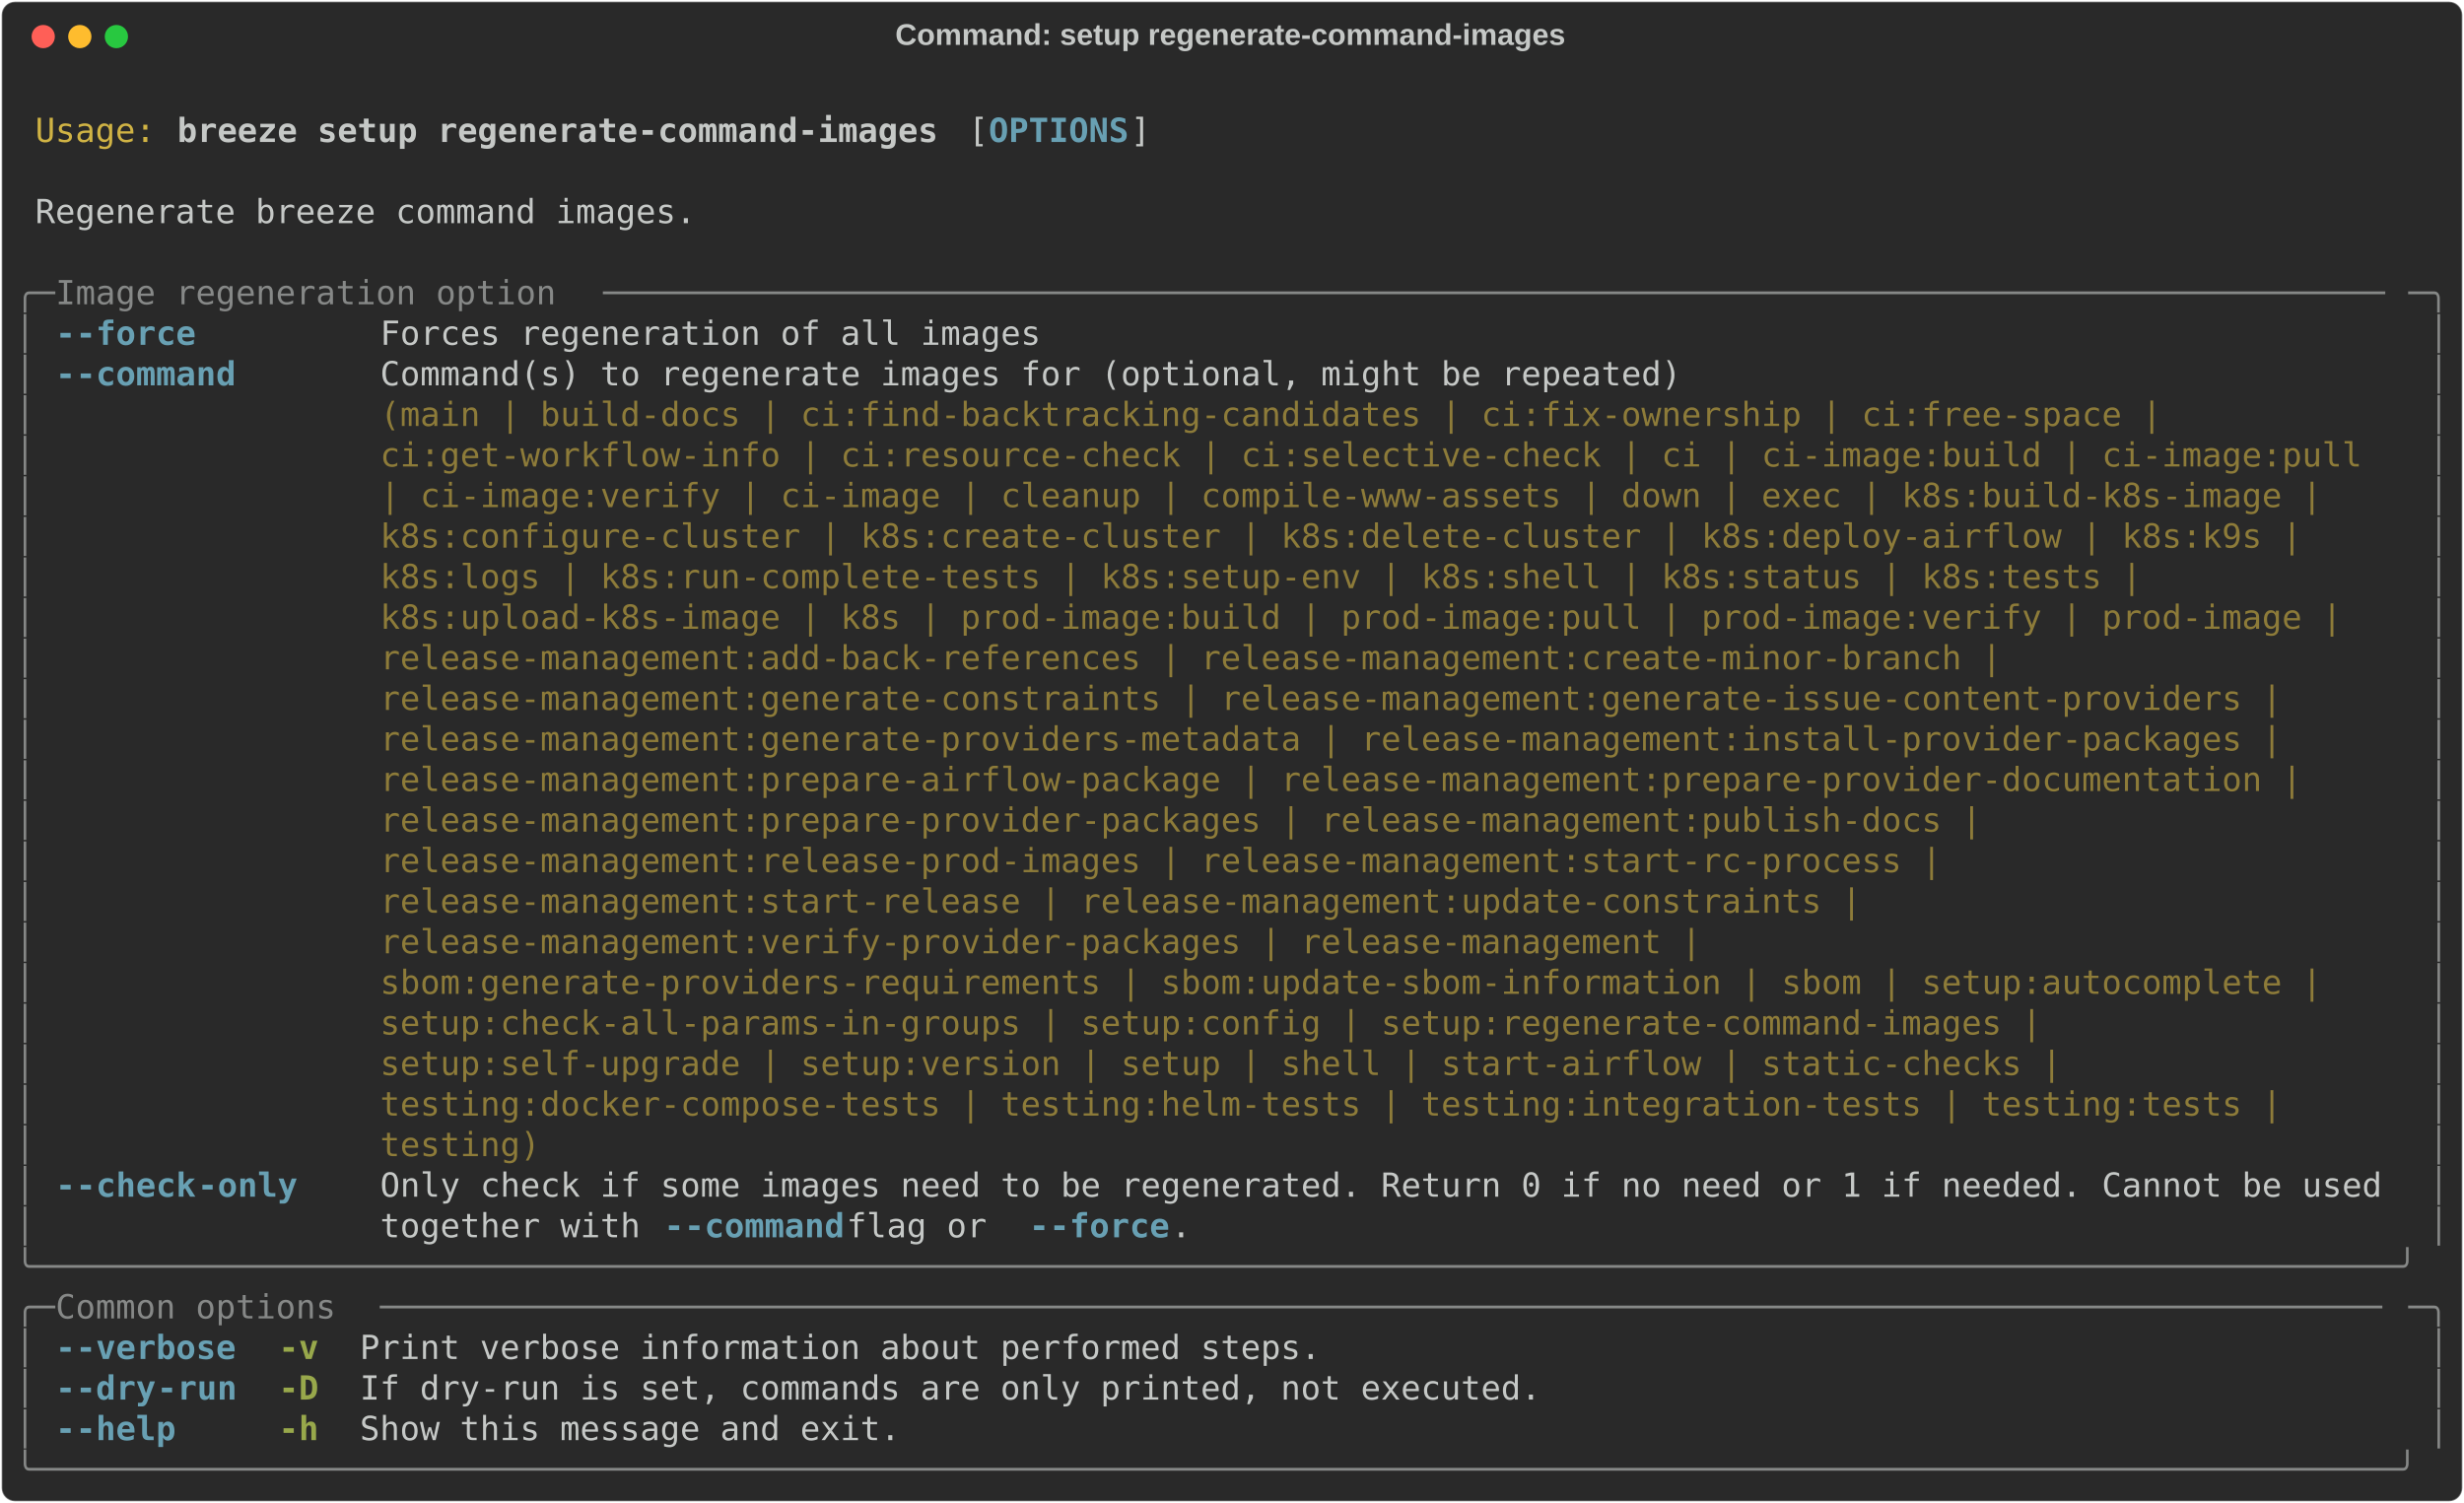
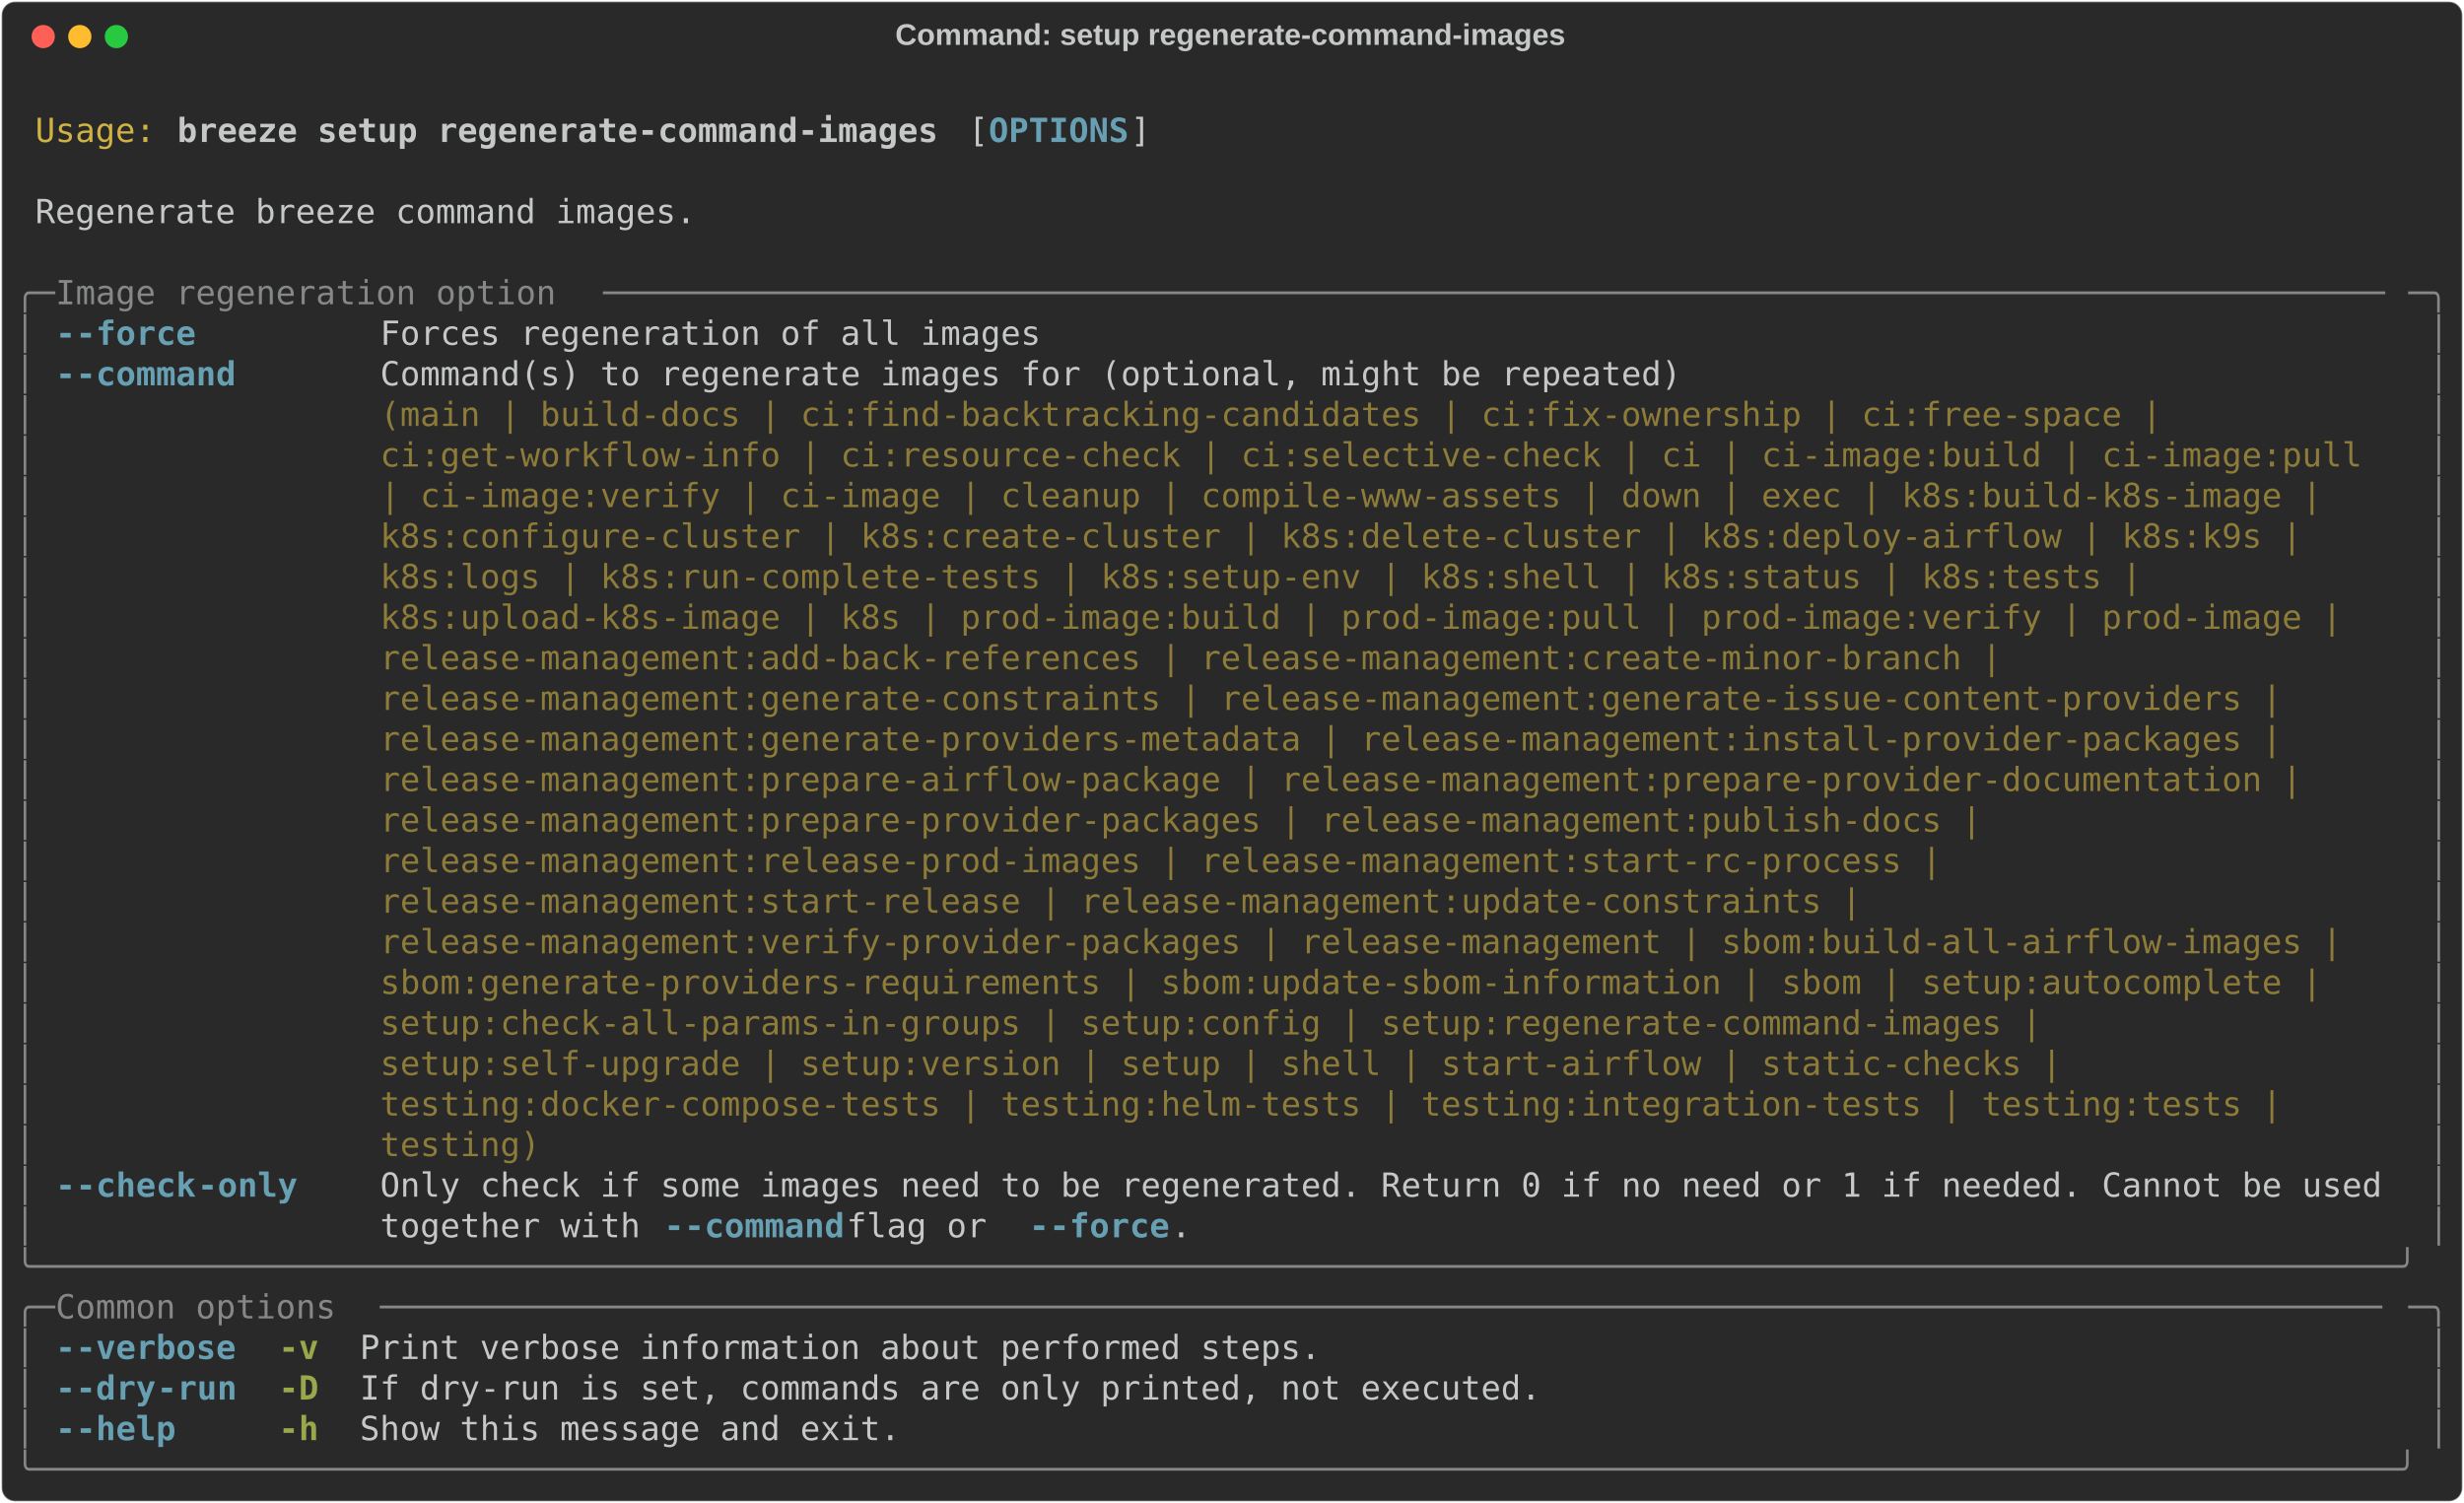
<svg xmlns="http://www.w3.org/2000/svg" class="rich-terminal" viewBox="0 0 1482 904.0">
  <style>

    @font-face {
        font-family: "Fira Code";
        src: local("FiraCode-Regular"),
                url("https://cdnjs.cloudflare.com/ajax/libs/firacode/6.2.0/woff2/FiraCode-Regular.woff2") format("woff2"),
                url("https://cdnjs.cloudflare.com/ajax/libs/firacode/6.2.0/woff/FiraCode-Regular.woff") format("woff");
        font-style: normal;
        font-weight: 400;
    }
    @font-face {
        font-family: "Fira Code";
        src: local("FiraCode-Bold"),
                url("https://cdnjs.cloudflare.com/ajax/libs/firacode/6.2.0/woff2/FiraCode-Bold.woff2") format("woff2"),
                url("https://cdnjs.cloudflare.com/ajax/libs/firacode/6.2.0/woff/FiraCode-Bold.woff") format("woff");
        font-style: bold;
        font-weight: 700;
    }

    .breeze-setup-regenerate-command-images-matrix {
        font-family: Fira Code, monospace;
        font-size: 20px;
        line-height: 24.4px;
        font-variant-east-asian: full-width;
    }

    .breeze-setup-regenerate-command-images-title {
        font-size: 18px;
        font-weight: bold;
        font-family: arial;
    }

    .breeze-setup-regenerate-command-images-r1 { fill: #c5c8c6 }
.breeze-setup-regenerate-command-images-r2 { fill: #d0b344 }
.breeze-setup-regenerate-command-images-r3 { fill: #c5c8c6;font-weight: bold }
.breeze-setup-regenerate-command-images-r4 { fill: #68a0b3;font-weight: bold }
.breeze-setup-regenerate-command-images-r5 { fill: #868887 }
.breeze-setup-regenerate-command-images-r6 { fill: #8d7b39 }
.breeze-setup-regenerate-command-images-r7 { fill: #98a84b;font-weight: bold }
    </style>
  <defs>
    <clipPath id="breeze-setup-regenerate-command-images-clip-terminal">
      <rect x="0" y="0" width="1463.0" height="853.0" />
    </clipPath>
    <clipPath id="breeze-setup-regenerate-command-images-line-0">
      <rect x="0" y="1.5" width="1464" height="24.65" />
    </clipPath>
    <clipPath id="breeze-setup-regenerate-command-images-line-1">
      <rect x="0" y="25.9" width="1464" height="24.65" />
    </clipPath>
    <clipPath id="breeze-setup-regenerate-command-images-line-2">
      <rect x="0" y="50.3" width="1464" height="24.65" />
    </clipPath>
    <clipPath id="breeze-setup-regenerate-command-images-line-3">
      <rect x="0" y="74.7" width="1464" height="24.65" />
    </clipPath>
    <clipPath id="breeze-setup-regenerate-command-images-line-4">
      <rect x="0" y="99.1" width="1464" height="24.65" />
    </clipPath>
    <clipPath id="breeze-setup-regenerate-command-images-line-5">
      <rect x="0" y="123.5" width="1464" height="24.65" />
    </clipPath>
    <clipPath id="breeze-setup-regenerate-command-images-line-6">
      <rect x="0" y="147.9" width="1464" height="24.65" />
    </clipPath>
    <clipPath id="breeze-setup-regenerate-command-images-line-7">
      <rect x="0" y="172.3" width="1464" height="24.65" />
    </clipPath>
    <clipPath id="breeze-setup-regenerate-command-images-line-8">
      <rect x="0" y="196.7" width="1464" height="24.65" />
    </clipPath>
    <clipPath id="breeze-setup-regenerate-command-images-line-9">
      <rect x="0" y="221.1" width="1464" height="24.65" />
    </clipPath>
    <clipPath id="breeze-setup-regenerate-command-images-line-10">
      <rect x="0" y="245.5" width="1464" height="24.65" />
    </clipPath>
    <clipPath id="breeze-setup-regenerate-command-images-line-11">
      <rect x="0" y="269.9" width="1464" height="24.65" />
    </clipPath>
    <clipPath id="breeze-setup-regenerate-command-images-line-12">
      <rect x="0" y="294.3" width="1464" height="24.65" />
    </clipPath>
    <clipPath id="breeze-setup-regenerate-command-images-line-13">
      <rect x="0" y="318.7" width="1464" height="24.65" />
    </clipPath>
    <clipPath id="breeze-setup-regenerate-command-images-line-14">
      <rect x="0" y="343.1" width="1464" height="24.65" />
    </clipPath>
    <clipPath id="breeze-setup-regenerate-command-images-line-15">
      <rect x="0" y="367.5" width="1464" height="24.65" />
    </clipPath>
    <clipPath id="breeze-setup-regenerate-command-images-line-16">
      <rect x="0" y="391.9" width="1464" height="24.65" />
    </clipPath>
    <clipPath id="breeze-setup-regenerate-command-images-line-17">
      <rect x="0" y="416.3" width="1464" height="24.65" />
    </clipPath>
    <clipPath id="breeze-setup-regenerate-command-images-line-18">
      <rect x="0" y="440.7" width="1464" height="24.65" />
    </clipPath>
    <clipPath id="breeze-setup-regenerate-command-images-line-19">
      <rect x="0" y="465.1" width="1464" height="24.65" />
    </clipPath>
    <clipPath id="breeze-setup-regenerate-command-images-line-20">
      <rect x="0" y="489.5" width="1464" height="24.65" />
    </clipPath>
    <clipPath id="breeze-setup-regenerate-command-images-line-21">
      <rect x="0" y="513.9" width="1464" height="24.65" />
    </clipPath>
    <clipPath id="breeze-setup-regenerate-command-images-line-22">
      <rect x="0" y="538.3" width="1464" height="24.65" />
    </clipPath>
    <clipPath id="breeze-setup-regenerate-command-images-line-23">
      <rect x="0" y="562.7" width="1464" height="24.65" />
    </clipPath>
    <clipPath id="breeze-setup-regenerate-command-images-line-24">
      <rect x="0" y="587.1" width="1464" height="24.65" />
    </clipPath>
    <clipPath id="breeze-setup-regenerate-command-images-line-25">
      <rect x="0" y="611.5" width="1464" height="24.65" />
    </clipPath>
    <clipPath id="breeze-setup-regenerate-command-images-line-26">
      <rect x="0" y="635.9" width="1464" height="24.65" />
    </clipPath>
    <clipPath id="breeze-setup-regenerate-command-images-line-27">
      <rect x="0" y="660.3" width="1464" height="24.65" />
    </clipPath>
    <clipPath id="breeze-setup-regenerate-command-images-line-28">
      <rect x="0" y="684.7" width="1464" height="24.65" />
    </clipPath>
    <clipPath id="breeze-setup-regenerate-command-images-line-29">
      <rect x="0" y="709.1" width="1464" height="24.65" />
    </clipPath>
    <clipPath id="breeze-setup-regenerate-command-images-line-30">
      <rect x="0" y="733.5" width="1464" height="24.65" />
    </clipPath>
    <clipPath id="breeze-setup-regenerate-command-images-line-31">
      <rect x="0" y="757.9" width="1464" height="24.65" />
    </clipPath>
    <clipPath id="breeze-setup-regenerate-command-images-line-32">
      <rect x="0" y="782.3" width="1464" height="24.65" />
    </clipPath>
    <clipPath id="breeze-setup-regenerate-command-images-line-33">
      <rect x="0" y="806.7" width="1464" height="24.65" />
    </clipPath>
  </defs>
  <rect fill="#292929" stroke="rgba(255,255,255,0.35)" stroke-width="1" x="1" y="1" width="1480" height="902" rx="8" />
  <text class="breeze-setup-regenerate-command-images-title" fill="#c5c8c6" text-anchor="middle" x="740" y="27">Command: setup regenerate-command-images</text>
  <g transform="translate(26,22)">
    <circle cx="0" cy="0" r="7" fill="#ff5f57" />
    <circle cx="22" cy="0" r="7" fill="#febc2e" />
    <circle cx="44" cy="0" r="7" fill="#28c840" />
  </g>
  <g transform="translate(9, 41)" clip-path="url(#breeze-setup-regenerate-command-images-clip-terminal)">
    <g class="breeze-setup-regenerate-command-images-matrix">
      <text class="breeze-setup-regenerate-command-images-r1" x="1464" y="20" textLength="12.2" clip-path="url(#breeze-setup-regenerate-command-images-line-0)">
</text>
      <text class="breeze-setup-regenerate-command-images-r2" x="12.2" y="44.4" textLength="73.2" clip-path="url(#breeze-setup-regenerate-command-images-line-1)">Usage:</text>
      <text class="breeze-setup-regenerate-command-images-r3" x="97.6" y="44.4" textLength="463.6" clip-path="url(#breeze-setup-regenerate-command-images-line-1)">breeze setup regenerate-command-images</text>
      <text class="breeze-setup-regenerate-command-images-r1" x="573.4" y="44.4" textLength="12.2" clip-path="url(#breeze-setup-regenerate-command-images-line-1)">[</text>
      <text class="breeze-setup-regenerate-command-images-r4" x="585.6" y="44.4" textLength="85.4" clip-path="url(#breeze-setup-regenerate-command-images-line-1)">OPTIONS</text>
      <text class="breeze-setup-regenerate-command-images-r1" x="671" y="44.4" textLength="12.2" clip-path="url(#breeze-setup-regenerate-command-images-line-1)">]</text>
      <text class="breeze-setup-regenerate-command-images-r1" x="1464" y="44.4" textLength="12.2" clip-path="url(#breeze-setup-regenerate-command-images-line-1)">
</text>
      <text class="breeze-setup-regenerate-command-images-r1" x="1464" y="68.8" textLength="12.2" clip-path="url(#breeze-setup-regenerate-command-images-line-2)">
</text>
      <text class="breeze-setup-regenerate-command-images-r1" x="12.2" y="93.2" textLength="402.6" clip-path="url(#breeze-setup-regenerate-command-images-line-3)">Regenerate breeze command images.</text>
      <text class="breeze-setup-regenerate-command-images-r1" x="1464" y="93.2" textLength="12.2" clip-path="url(#breeze-setup-regenerate-command-images-line-3)">
</text>
      <text class="breeze-setup-regenerate-command-images-r1" x="1464" y="117.6" textLength="12.2" clip-path="url(#breeze-setup-regenerate-command-images-line-4)">
</text>
      <text class="breeze-setup-regenerate-command-images-r5" x="0" y="142" textLength="24.4" clip-path="url(#breeze-setup-regenerate-command-images-line-5)">╭─</text>
      <text class="breeze-setup-regenerate-command-images-r5" x="24.4" y="142" textLength="329.4" clip-path="url(#breeze-setup-regenerate-command-images-line-5)"> Image regeneration option </text>
      <text class="breeze-setup-regenerate-command-images-r5" x="353.8" y="142" textLength="1085.8" clip-path="url(#breeze-setup-regenerate-command-images-line-5)">─────────────────────────────────────────────────────────────────────────────────────────</text>
      <text class="breeze-setup-regenerate-command-images-r5" x="1439.6" y="142" textLength="24.4" clip-path="url(#breeze-setup-regenerate-command-images-line-5)">─╮</text>
      <text class="breeze-setup-regenerate-command-images-r1" x="1464" y="142" textLength="12.2" clip-path="url(#breeze-setup-regenerate-command-images-line-5)">
</text>
      <text class="breeze-setup-regenerate-command-images-r5" x="0" y="166.4" textLength="12.2" clip-path="url(#breeze-setup-regenerate-command-images-line-6)">│</text>
      <text class="breeze-setup-regenerate-command-images-r4" x="24.4" y="166.4" textLength="12.2" clip-path="url(#breeze-setup-regenerate-command-images-line-6)">-</text>
      <text class="breeze-setup-regenerate-command-images-r4" x="36.6" y="166.4" textLength="73.2" clip-path="url(#breeze-setup-regenerate-command-images-line-6)">-force</text>
      <text class="breeze-setup-regenerate-command-images-r1" x="219.6" y="166.4" textLength="402.6" clip-path="url(#breeze-setup-regenerate-command-images-line-6)">Forces regeneration of all images</text>
      <text class="breeze-setup-regenerate-command-images-r5" x="1451.8" y="166.4" textLength="12.2" clip-path="url(#breeze-setup-regenerate-command-images-line-6)">│</text>
      <text class="breeze-setup-regenerate-command-images-r1" x="1464" y="166.4" textLength="12.2" clip-path="url(#breeze-setup-regenerate-command-images-line-6)">
</text>
      <text class="breeze-setup-regenerate-command-images-r5" x="0" y="190.8" textLength="12.2" clip-path="url(#breeze-setup-regenerate-command-images-line-7)">│</text>
      <text class="breeze-setup-regenerate-command-images-r4" x="24.4" y="190.8" textLength="12.2" clip-path="url(#breeze-setup-regenerate-command-images-line-7)">-</text>
      <text class="breeze-setup-regenerate-command-images-r4" x="36.6" y="190.8" textLength="97.6" clip-path="url(#breeze-setup-regenerate-command-images-line-7)">-command</text>
      <text class="breeze-setup-regenerate-command-images-r1" x="219.6" y="190.8" textLength="1220" clip-path="url(#breeze-setup-regenerate-command-images-line-7)">Command(s) to regenerate images for (optional, might be repeated)                                   </text>
      <text class="breeze-setup-regenerate-command-images-r5" x="1451.8" y="190.8" textLength="12.2" clip-path="url(#breeze-setup-regenerate-command-images-line-7)">│</text>
      <text class="breeze-setup-regenerate-command-images-r1" x="1464" y="190.8" textLength="12.2" clip-path="url(#breeze-setup-regenerate-command-images-line-7)">
</text>
      <text class="breeze-setup-regenerate-command-images-r5" x="0" y="215.2" textLength="12.2" clip-path="url(#breeze-setup-regenerate-command-images-line-8)">│</text>
      <text class="breeze-setup-regenerate-command-images-r6" x="219.6" y="215.2" textLength="1220" clip-path="url(#breeze-setup-regenerate-command-images-line-8)">(main | build-docs | ci:find-backtracking-candidates | ci:fix-ownership | ci:free-space |           </text>
      <text class="breeze-setup-regenerate-command-images-r5" x="1451.8" y="215.2" textLength="12.2" clip-path="url(#breeze-setup-regenerate-command-images-line-8)">│</text>
      <text class="breeze-setup-regenerate-command-images-r1" x="1464" y="215.2" textLength="12.2" clip-path="url(#breeze-setup-regenerate-command-images-line-8)">
</text>
      <text class="breeze-setup-regenerate-command-images-r5" x="0" y="239.6" textLength="12.2" clip-path="url(#breeze-setup-regenerate-command-images-line-9)">│</text>
      <text class="breeze-setup-regenerate-command-images-r6" x="219.6" y="239.6" textLength="1220" clip-path="url(#breeze-setup-regenerate-command-images-line-9)">ci:get-workflow-info | ci:resource-check | ci:selective-check | ci | ci-image:build | ci-image:pull </text>
      <text class="breeze-setup-regenerate-command-images-r5" x="1451.8" y="239.6" textLength="12.2" clip-path="url(#breeze-setup-regenerate-command-images-line-9)">│</text>
      <text class="breeze-setup-regenerate-command-images-r1" x="1464" y="239.6" textLength="12.2" clip-path="url(#breeze-setup-regenerate-command-images-line-9)">
</text>
      <text class="breeze-setup-regenerate-command-images-r5" x="0" y="264" textLength="12.2" clip-path="url(#breeze-setup-regenerate-command-images-line-10)">│</text>
      <text class="breeze-setup-regenerate-command-images-r6" x="219.6" y="264" textLength="1220" clip-path="url(#breeze-setup-regenerate-command-images-line-10)">| ci-image:verify | ci-image | cleanup | compile-www-assets | down | exec | k8s:build-k8s-image |   </text>
      <text class="breeze-setup-regenerate-command-images-r5" x="1451.8" y="264" textLength="12.2" clip-path="url(#breeze-setup-regenerate-command-images-line-10)">│</text>
      <text class="breeze-setup-regenerate-command-images-r1" x="1464" y="264" textLength="12.2" clip-path="url(#breeze-setup-regenerate-command-images-line-10)">
</text>
      <text class="breeze-setup-regenerate-command-images-r5" x="0" y="288.4" textLength="12.2" clip-path="url(#breeze-setup-regenerate-command-images-line-11)">│</text>
      <text class="breeze-setup-regenerate-command-images-r6" x="219.6" y="288.4" textLength="1220" clip-path="url(#breeze-setup-regenerate-command-images-line-11)">k8s:configure-cluster | k8s:create-cluster | k8s:delete-cluster | k8s:deploy-airflow | k8s:k9s |    </text>
      <text class="breeze-setup-regenerate-command-images-r5" x="1451.8" y="288.4" textLength="12.2" clip-path="url(#breeze-setup-regenerate-command-images-line-11)">│</text>
      <text class="breeze-setup-regenerate-command-images-r1" x="1464" y="288.4" textLength="12.2" clip-path="url(#breeze-setup-regenerate-command-images-line-11)">
</text>
      <text class="breeze-setup-regenerate-command-images-r5" x="0" y="312.8" textLength="12.2" clip-path="url(#breeze-setup-regenerate-command-images-line-12)">│</text>
      <text class="breeze-setup-regenerate-command-images-r6" x="219.6" y="312.8" textLength="1220" clip-path="url(#breeze-setup-regenerate-command-images-line-12)">k8s:logs | k8s:run-complete-tests | k8s:setup-env | k8s:shell | k8s:status | k8s:tests |            </text>
      <text class="breeze-setup-regenerate-command-images-r5" x="1451.8" y="312.8" textLength="12.2" clip-path="url(#breeze-setup-regenerate-command-images-line-12)">│</text>
      <text class="breeze-setup-regenerate-command-images-r1" x="1464" y="312.8" textLength="12.2" clip-path="url(#breeze-setup-regenerate-command-images-line-12)">
</text>
      <text class="breeze-setup-regenerate-command-images-r5" x="0" y="337.2" textLength="12.2" clip-path="url(#breeze-setup-regenerate-command-images-line-13)">│</text>
      <text class="breeze-setup-regenerate-command-images-r6" x="219.6" y="337.2" textLength="1220" clip-path="url(#breeze-setup-regenerate-command-images-line-13)">k8s:upload-k8s-image | k8s | prod-image:build | prod-image:pull | prod-image:verify | prod-image |  </text>
      <text class="breeze-setup-regenerate-command-images-r5" x="1451.8" y="337.2" textLength="12.2" clip-path="url(#breeze-setup-regenerate-command-images-line-13)">│</text>
      <text class="breeze-setup-regenerate-command-images-r1" x="1464" y="337.2" textLength="12.2" clip-path="url(#breeze-setup-regenerate-command-images-line-13)">
</text>
      <text class="breeze-setup-regenerate-command-images-r5" x="0" y="361.6" textLength="12.2" clip-path="url(#breeze-setup-regenerate-command-images-line-14)">│</text>
      <text class="breeze-setup-regenerate-command-images-r6" x="219.6" y="361.6" textLength="1220" clip-path="url(#breeze-setup-regenerate-command-images-line-14)">release-management:add-back-references | release-management:create-minor-branch |                   </text>
      <text class="breeze-setup-regenerate-command-images-r5" x="1451.8" y="361.6" textLength="12.2" clip-path="url(#breeze-setup-regenerate-command-images-line-14)">│</text>
      <text class="breeze-setup-regenerate-command-images-r1" x="1464" y="361.6" textLength="12.2" clip-path="url(#breeze-setup-regenerate-command-images-line-14)">
</text>
      <text class="breeze-setup-regenerate-command-images-r5" x="0" y="386" textLength="12.2" clip-path="url(#breeze-setup-regenerate-command-images-line-15)">│</text>
      <text class="breeze-setup-regenerate-command-images-r6" x="219.6" y="386" textLength="1220" clip-path="url(#breeze-setup-regenerate-command-images-line-15)">release-management:generate-constraints | release-management:generate-issue-content-providers |     </text>
      <text class="breeze-setup-regenerate-command-images-r5" x="1451.8" y="386" textLength="12.2" clip-path="url(#breeze-setup-regenerate-command-images-line-15)">│</text>
      <text class="breeze-setup-regenerate-command-images-r1" x="1464" y="386" textLength="12.2" clip-path="url(#breeze-setup-regenerate-command-images-line-15)">
</text>
      <text class="breeze-setup-regenerate-command-images-r5" x="0" y="410.4" textLength="12.2" clip-path="url(#breeze-setup-regenerate-command-images-line-16)">│</text>
      <text class="breeze-setup-regenerate-command-images-r6" x="219.6" y="410.4" textLength="1220" clip-path="url(#breeze-setup-regenerate-command-images-line-16)">release-management:generate-providers-metadata | release-management:install-provider-packages |     </text>
      <text class="breeze-setup-regenerate-command-images-r5" x="1451.8" y="410.4" textLength="12.2" clip-path="url(#breeze-setup-regenerate-command-images-line-16)">│</text>
      <text class="breeze-setup-regenerate-command-images-r1" x="1464" y="410.4" textLength="12.2" clip-path="url(#breeze-setup-regenerate-command-images-line-16)">
</text>
      <text class="breeze-setup-regenerate-command-images-r5" x="0" y="434.8" textLength="12.2" clip-path="url(#breeze-setup-regenerate-command-images-line-17)">│</text>
      <text class="breeze-setup-regenerate-command-images-r6" x="219.6" y="434.8" textLength="1220" clip-path="url(#breeze-setup-regenerate-command-images-line-17)">release-management:prepare-airflow-package | release-management:prepare-provider-documentation |    </text>
      <text class="breeze-setup-regenerate-command-images-r5" x="1451.8" y="434.8" textLength="12.2" clip-path="url(#breeze-setup-regenerate-command-images-line-17)">│</text>
      <text class="breeze-setup-regenerate-command-images-r1" x="1464" y="434.8" textLength="12.2" clip-path="url(#breeze-setup-regenerate-command-images-line-17)">
</text>
      <text class="breeze-setup-regenerate-command-images-r5" x="0" y="459.2" textLength="12.2" clip-path="url(#breeze-setup-regenerate-command-images-line-18)">│</text>
      <text class="breeze-setup-regenerate-command-images-r6" x="219.6" y="459.2" textLength="1220" clip-path="url(#breeze-setup-regenerate-command-images-line-18)">release-management:prepare-provider-packages | release-management:publish-docs |                    </text>
      <text class="breeze-setup-regenerate-command-images-r5" x="1451.8" y="459.2" textLength="12.2" clip-path="url(#breeze-setup-regenerate-command-images-line-18)">│</text>
      <text class="breeze-setup-regenerate-command-images-r1" x="1464" y="459.2" textLength="12.2" clip-path="url(#breeze-setup-regenerate-command-images-line-18)">
</text>
      <text class="breeze-setup-regenerate-command-images-r5" x="0" y="483.6" textLength="12.2" clip-path="url(#breeze-setup-regenerate-command-images-line-19)">│</text>
      <text class="breeze-setup-regenerate-command-images-r6" x="219.6" y="483.6" textLength="1220" clip-path="url(#breeze-setup-regenerate-command-images-line-19)">release-management:release-prod-images | release-management:start-rc-process |                      </text>
      <text class="breeze-setup-regenerate-command-images-r5" x="1451.8" y="483.6" textLength="12.2" clip-path="url(#breeze-setup-regenerate-command-images-line-19)">│</text>
      <text class="breeze-setup-regenerate-command-images-r1" x="1464" y="483.6" textLength="12.2" clip-path="url(#breeze-setup-regenerate-command-images-line-19)">
</text>
      <text class="breeze-setup-regenerate-command-images-r5" x="0" y="508" textLength="12.2" clip-path="url(#breeze-setup-regenerate-command-images-line-20)">│</text>
      <text class="breeze-setup-regenerate-command-images-r6" x="219.6" y="508" textLength="1220" clip-path="url(#breeze-setup-regenerate-command-images-line-20)">release-management:start-release | release-management:update-constraints |                          </text>
      <text class="breeze-setup-regenerate-command-images-r5" x="1451.8" y="508" textLength="12.2" clip-path="url(#breeze-setup-regenerate-command-images-line-20)">│</text>
      <text class="breeze-setup-regenerate-command-images-r1" x="1464" y="508" textLength="12.2" clip-path="url(#breeze-setup-regenerate-command-images-line-20)">
</text>
      <text class="breeze-setup-regenerate-command-images-r5" x="0" y="532.4" textLength="12.2" clip-path="url(#breeze-setup-regenerate-command-images-line-21)">│</text>
-       <text class="breeze-setup-regenerate-command-images-r6" x="219.6" y="532.4" textLength="1220" clip-path="url(#breeze-setup-regenerate-command-images-line-21)">release-management:verify-provider-packages | release-management |                                  </text>
+       <text class="breeze-setup-regenerate-command-images-r6" x="219.6" y="532.4" textLength="1220" clip-path="url(#breeze-setup-regenerate-command-images-line-21)">release-management:verify-provider-packages | release-management | sbom:build-all-airflow-images |  </text>
      <text class="breeze-setup-regenerate-command-images-r5" x="1451.8" y="532.4" textLength="12.2" clip-path="url(#breeze-setup-regenerate-command-images-line-21)">│</text>
      <text class="breeze-setup-regenerate-command-images-r1" x="1464" y="532.4" textLength="12.2" clip-path="url(#breeze-setup-regenerate-command-images-line-21)">
</text>
      <text class="breeze-setup-regenerate-command-images-r5" x="0" y="556.8" textLength="12.2" clip-path="url(#breeze-setup-regenerate-command-images-line-22)">│</text>
      <text class="breeze-setup-regenerate-command-images-r6" x="219.6" y="556.8" textLength="1220" clip-path="url(#breeze-setup-regenerate-command-images-line-22)">sbom:generate-providers-requirements | sbom:update-sbom-information | sbom | setup:autocomplete |   </text>
      <text class="breeze-setup-regenerate-command-images-r5" x="1451.8" y="556.8" textLength="12.2" clip-path="url(#breeze-setup-regenerate-command-images-line-22)">│</text>
      <text class="breeze-setup-regenerate-command-images-r1" x="1464" y="556.8" textLength="12.2" clip-path="url(#breeze-setup-regenerate-command-images-line-22)">
</text>
      <text class="breeze-setup-regenerate-command-images-r5" x="0" y="581.2" textLength="12.2" clip-path="url(#breeze-setup-regenerate-command-images-line-23)">│</text>
      <text class="breeze-setup-regenerate-command-images-r6" x="219.6" y="581.2" textLength="1220" clip-path="url(#breeze-setup-regenerate-command-images-line-23)">setup:check-all-params-in-groups | setup:config | setup:regenerate-command-images |                 </text>
      <text class="breeze-setup-regenerate-command-images-r5" x="1451.8" y="581.2" textLength="12.2" clip-path="url(#breeze-setup-regenerate-command-images-line-23)">│</text>
      <text class="breeze-setup-regenerate-command-images-r1" x="1464" y="581.2" textLength="12.2" clip-path="url(#breeze-setup-regenerate-command-images-line-23)">
</text>
      <text class="breeze-setup-regenerate-command-images-r5" x="0" y="605.6" textLength="12.2" clip-path="url(#breeze-setup-regenerate-command-images-line-24)">│</text>
      <text class="breeze-setup-regenerate-command-images-r6" x="219.6" y="605.6" textLength="1220" clip-path="url(#breeze-setup-regenerate-command-images-line-24)">setup:self-upgrade | setup:version | setup | shell | start-airflow | static-checks |                </text>
      <text class="breeze-setup-regenerate-command-images-r5" x="1451.8" y="605.6" textLength="12.2" clip-path="url(#breeze-setup-regenerate-command-images-line-24)">│</text>
      <text class="breeze-setup-regenerate-command-images-r1" x="1464" y="605.6" textLength="12.2" clip-path="url(#breeze-setup-regenerate-command-images-line-24)">
</text>
      <text class="breeze-setup-regenerate-command-images-r5" x="0" y="630" textLength="12.2" clip-path="url(#breeze-setup-regenerate-command-images-line-25)">│</text>
      <text class="breeze-setup-regenerate-command-images-r6" x="219.6" y="630" textLength="1220" clip-path="url(#breeze-setup-regenerate-command-images-line-25)">testing:docker-compose-tests | testing:helm-tests | testing:integration-tests | testing:tests |     </text>
      <text class="breeze-setup-regenerate-command-images-r5" x="1451.8" y="630" textLength="12.2" clip-path="url(#breeze-setup-regenerate-command-images-line-25)">│</text>
      <text class="breeze-setup-regenerate-command-images-r1" x="1464" y="630" textLength="12.2" clip-path="url(#breeze-setup-regenerate-command-images-line-25)">
</text>
      <text class="breeze-setup-regenerate-command-images-r5" x="0" y="654.4" textLength="12.2" clip-path="url(#breeze-setup-regenerate-command-images-line-26)">│</text>
      <text class="breeze-setup-regenerate-command-images-r6" x="219.6" y="654.4" textLength="1220" clip-path="url(#breeze-setup-regenerate-command-images-line-26)">testing)                                                                                            </text>
      <text class="breeze-setup-regenerate-command-images-r5" x="1451.8" y="654.4" textLength="12.2" clip-path="url(#breeze-setup-regenerate-command-images-line-26)">│</text>
      <text class="breeze-setup-regenerate-command-images-r1" x="1464" y="654.4" textLength="12.2" clip-path="url(#breeze-setup-regenerate-command-images-line-26)">
</text>
      <text class="breeze-setup-regenerate-command-images-r5" x="0" y="678.8" textLength="12.2" clip-path="url(#breeze-setup-regenerate-command-images-line-27)">│</text>
      <text class="breeze-setup-regenerate-command-images-r4" x="24.4" y="678.8" textLength="12.2" clip-path="url(#breeze-setup-regenerate-command-images-line-27)">-</text>
      <text class="breeze-setup-regenerate-command-images-r4" x="36.6" y="678.8" textLength="73.2" clip-path="url(#breeze-setup-regenerate-command-images-line-27)">-check</text>
      <text class="breeze-setup-regenerate-command-images-r4" x="109.8" y="678.8" textLength="61" clip-path="url(#breeze-setup-regenerate-command-images-line-27)">-only</text>
      <text class="breeze-setup-regenerate-command-images-r1" x="219.6" y="678.8" textLength="1220" clip-path="url(#breeze-setup-regenerate-command-images-line-27)">Only check if some images need to be regenerated. Return 0 if no need or 1 if needed. Cannot be used</text>
      <text class="breeze-setup-regenerate-command-images-r5" x="1451.8" y="678.8" textLength="12.2" clip-path="url(#breeze-setup-regenerate-command-images-line-27)">│</text>
      <text class="breeze-setup-regenerate-command-images-r1" x="1464" y="678.8" textLength="12.2" clip-path="url(#breeze-setup-regenerate-command-images-line-27)">
</text>
      <text class="breeze-setup-regenerate-command-images-r5" x="0" y="703.2" textLength="12.2" clip-path="url(#breeze-setup-regenerate-command-images-line-28)">│</text>
      <text class="breeze-setup-regenerate-command-images-r1" x="219.6" y="703.2" textLength="170.8" clip-path="url(#breeze-setup-regenerate-command-images-line-28)">together with </text>
      <text class="breeze-setup-regenerate-command-images-r4" x="390.4" y="703.2" textLength="12.2" clip-path="url(#breeze-setup-regenerate-command-images-line-28)">-</text>
      <text class="breeze-setup-regenerate-command-images-r4" x="402.6" y="703.2" textLength="97.6" clip-path="url(#breeze-setup-regenerate-command-images-line-28)">-command</text>
      <text class="breeze-setup-regenerate-command-images-r1" x="500.2" y="703.2" textLength="109.8" clip-path="url(#breeze-setup-regenerate-command-images-line-28)"> flag or </text>
      <text class="breeze-setup-regenerate-command-images-r4" x="610" y="703.2" textLength="12.2" clip-path="url(#breeze-setup-regenerate-command-images-line-28)">-</text>
      <text class="breeze-setup-regenerate-command-images-r4" x="622.2" y="703.2" textLength="73.2" clip-path="url(#breeze-setup-regenerate-command-images-line-28)">-force</text>
      <text class="breeze-setup-regenerate-command-images-r1" x="695.4" y="703.2" textLength="744.2" clip-path="url(#breeze-setup-regenerate-command-images-line-28)">.                                                            </text>
      <text class="breeze-setup-regenerate-command-images-r5" x="1451.8" y="703.2" textLength="12.2" clip-path="url(#breeze-setup-regenerate-command-images-line-28)">│</text>
      <text class="breeze-setup-regenerate-command-images-r1" x="1464" y="703.2" textLength="12.2" clip-path="url(#breeze-setup-regenerate-command-images-line-28)">
</text>
      <text class="breeze-setup-regenerate-command-images-r5" x="0" y="727.6" textLength="1464" clip-path="url(#breeze-setup-regenerate-command-images-line-29)">╰──────────────────────────────────────────────────────────────────────────────────────────────────────────────────────╯</text>
      <text class="breeze-setup-regenerate-command-images-r1" x="1464" y="727.6" textLength="12.2" clip-path="url(#breeze-setup-regenerate-command-images-line-29)">
</text>
      <text class="breeze-setup-regenerate-command-images-r5" x="0" y="752" textLength="24.4" clip-path="url(#breeze-setup-regenerate-command-images-line-30)">╭─</text>
      <text class="breeze-setup-regenerate-command-images-r5" x="24.4" y="752" textLength="195.2" clip-path="url(#breeze-setup-regenerate-command-images-line-30)"> Common options </text>
      <text class="breeze-setup-regenerate-command-images-r5" x="219.6" y="752" textLength="1220" clip-path="url(#breeze-setup-regenerate-command-images-line-30)">────────────────────────────────────────────────────────────────────────────────────────────────────</text>
      <text class="breeze-setup-regenerate-command-images-r5" x="1439.6" y="752" textLength="24.4" clip-path="url(#breeze-setup-regenerate-command-images-line-30)">─╮</text>
      <text class="breeze-setup-regenerate-command-images-r1" x="1464" y="752" textLength="12.2" clip-path="url(#breeze-setup-regenerate-command-images-line-30)">
</text>
      <text class="breeze-setup-regenerate-command-images-r5" x="0" y="776.4" textLength="12.2" clip-path="url(#breeze-setup-regenerate-command-images-line-31)">│</text>
      <text class="breeze-setup-regenerate-command-images-r4" x="24.4" y="776.4" textLength="12.2" clip-path="url(#breeze-setup-regenerate-command-images-line-31)">-</text>
      <text class="breeze-setup-regenerate-command-images-r4" x="36.6" y="776.4" textLength="97.6" clip-path="url(#breeze-setup-regenerate-command-images-line-31)">-verbose</text>
      <text class="breeze-setup-regenerate-command-images-r7" x="158.6" y="776.4" textLength="24.4" clip-path="url(#breeze-setup-regenerate-command-images-line-31)">-v</text>
      <text class="breeze-setup-regenerate-command-images-r1" x="207.4" y="776.4" textLength="585.6" clip-path="url(#breeze-setup-regenerate-command-images-line-31)">Print verbose information about performed steps.</text>
      <text class="breeze-setup-regenerate-command-images-r5" x="1451.8" y="776.4" textLength="12.2" clip-path="url(#breeze-setup-regenerate-command-images-line-31)">│</text>
      <text class="breeze-setup-regenerate-command-images-r1" x="1464" y="776.4" textLength="12.2" clip-path="url(#breeze-setup-regenerate-command-images-line-31)">
</text>
      <text class="breeze-setup-regenerate-command-images-r5" x="0" y="800.8" textLength="12.2" clip-path="url(#breeze-setup-regenerate-command-images-line-32)">│</text>
      <text class="breeze-setup-regenerate-command-images-r4" x="24.4" y="800.8" textLength="12.2" clip-path="url(#breeze-setup-regenerate-command-images-line-32)">-</text>
      <text class="breeze-setup-regenerate-command-images-r4" x="36.6" y="800.8" textLength="48.8" clip-path="url(#breeze-setup-regenerate-command-images-line-32)">-dry</text>
      <text class="breeze-setup-regenerate-command-images-r4" x="85.4" y="800.8" textLength="48.8" clip-path="url(#breeze-setup-regenerate-command-images-line-32)">-run</text>
      <text class="breeze-setup-regenerate-command-images-r7" x="158.6" y="800.8" textLength="24.4" clip-path="url(#breeze-setup-regenerate-command-images-line-32)">-D</text>
      <text class="breeze-setup-regenerate-command-images-r1" x="207.4" y="800.8" textLength="719.8" clip-path="url(#breeze-setup-regenerate-command-images-line-32)">If dry-run is set, commands are only printed, not executed.</text>
      <text class="breeze-setup-regenerate-command-images-r5" x="1451.8" y="800.8" textLength="12.2" clip-path="url(#breeze-setup-regenerate-command-images-line-32)">│</text>
      <text class="breeze-setup-regenerate-command-images-r1" x="1464" y="800.8" textLength="12.2" clip-path="url(#breeze-setup-regenerate-command-images-line-32)">
</text>
      <text class="breeze-setup-regenerate-command-images-r5" x="0" y="825.2" textLength="12.2" clip-path="url(#breeze-setup-regenerate-command-images-line-33)">│</text>
      <text class="breeze-setup-regenerate-command-images-r4" x="24.4" y="825.2" textLength="12.2" clip-path="url(#breeze-setup-regenerate-command-images-line-33)">-</text>
      <text class="breeze-setup-regenerate-command-images-r4" x="36.6" y="825.2" textLength="61" clip-path="url(#breeze-setup-regenerate-command-images-line-33)">-help</text>
      <text class="breeze-setup-regenerate-command-images-r7" x="158.6" y="825.2" textLength="24.4" clip-path="url(#breeze-setup-regenerate-command-images-line-33)">-h</text>
      <text class="breeze-setup-regenerate-command-images-r1" x="207.4" y="825.2" textLength="329.4" clip-path="url(#breeze-setup-regenerate-command-images-line-33)">Show this message and exit.</text>
      <text class="breeze-setup-regenerate-command-images-r5" x="1451.8" y="825.2" textLength="12.2" clip-path="url(#breeze-setup-regenerate-command-images-line-33)">│</text>
      <text class="breeze-setup-regenerate-command-images-r1" x="1464" y="825.2" textLength="12.2" clip-path="url(#breeze-setup-regenerate-command-images-line-33)">
</text>
      <text class="breeze-setup-regenerate-command-images-r5" x="0" y="849.6" textLength="1464" clip-path="url(#breeze-setup-regenerate-command-images-line-34)">╰──────────────────────────────────────────────────────────────────────────────────────────────────────────────────────╯</text>
      <text class="breeze-setup-regenerate-command-images-r1" x="1464" y="849.6" textLength="12.2" clip-path="url(#breeze-setup-regenerate-command-images-line-34)">
</text>
    </g>
  </g>
</svg>
